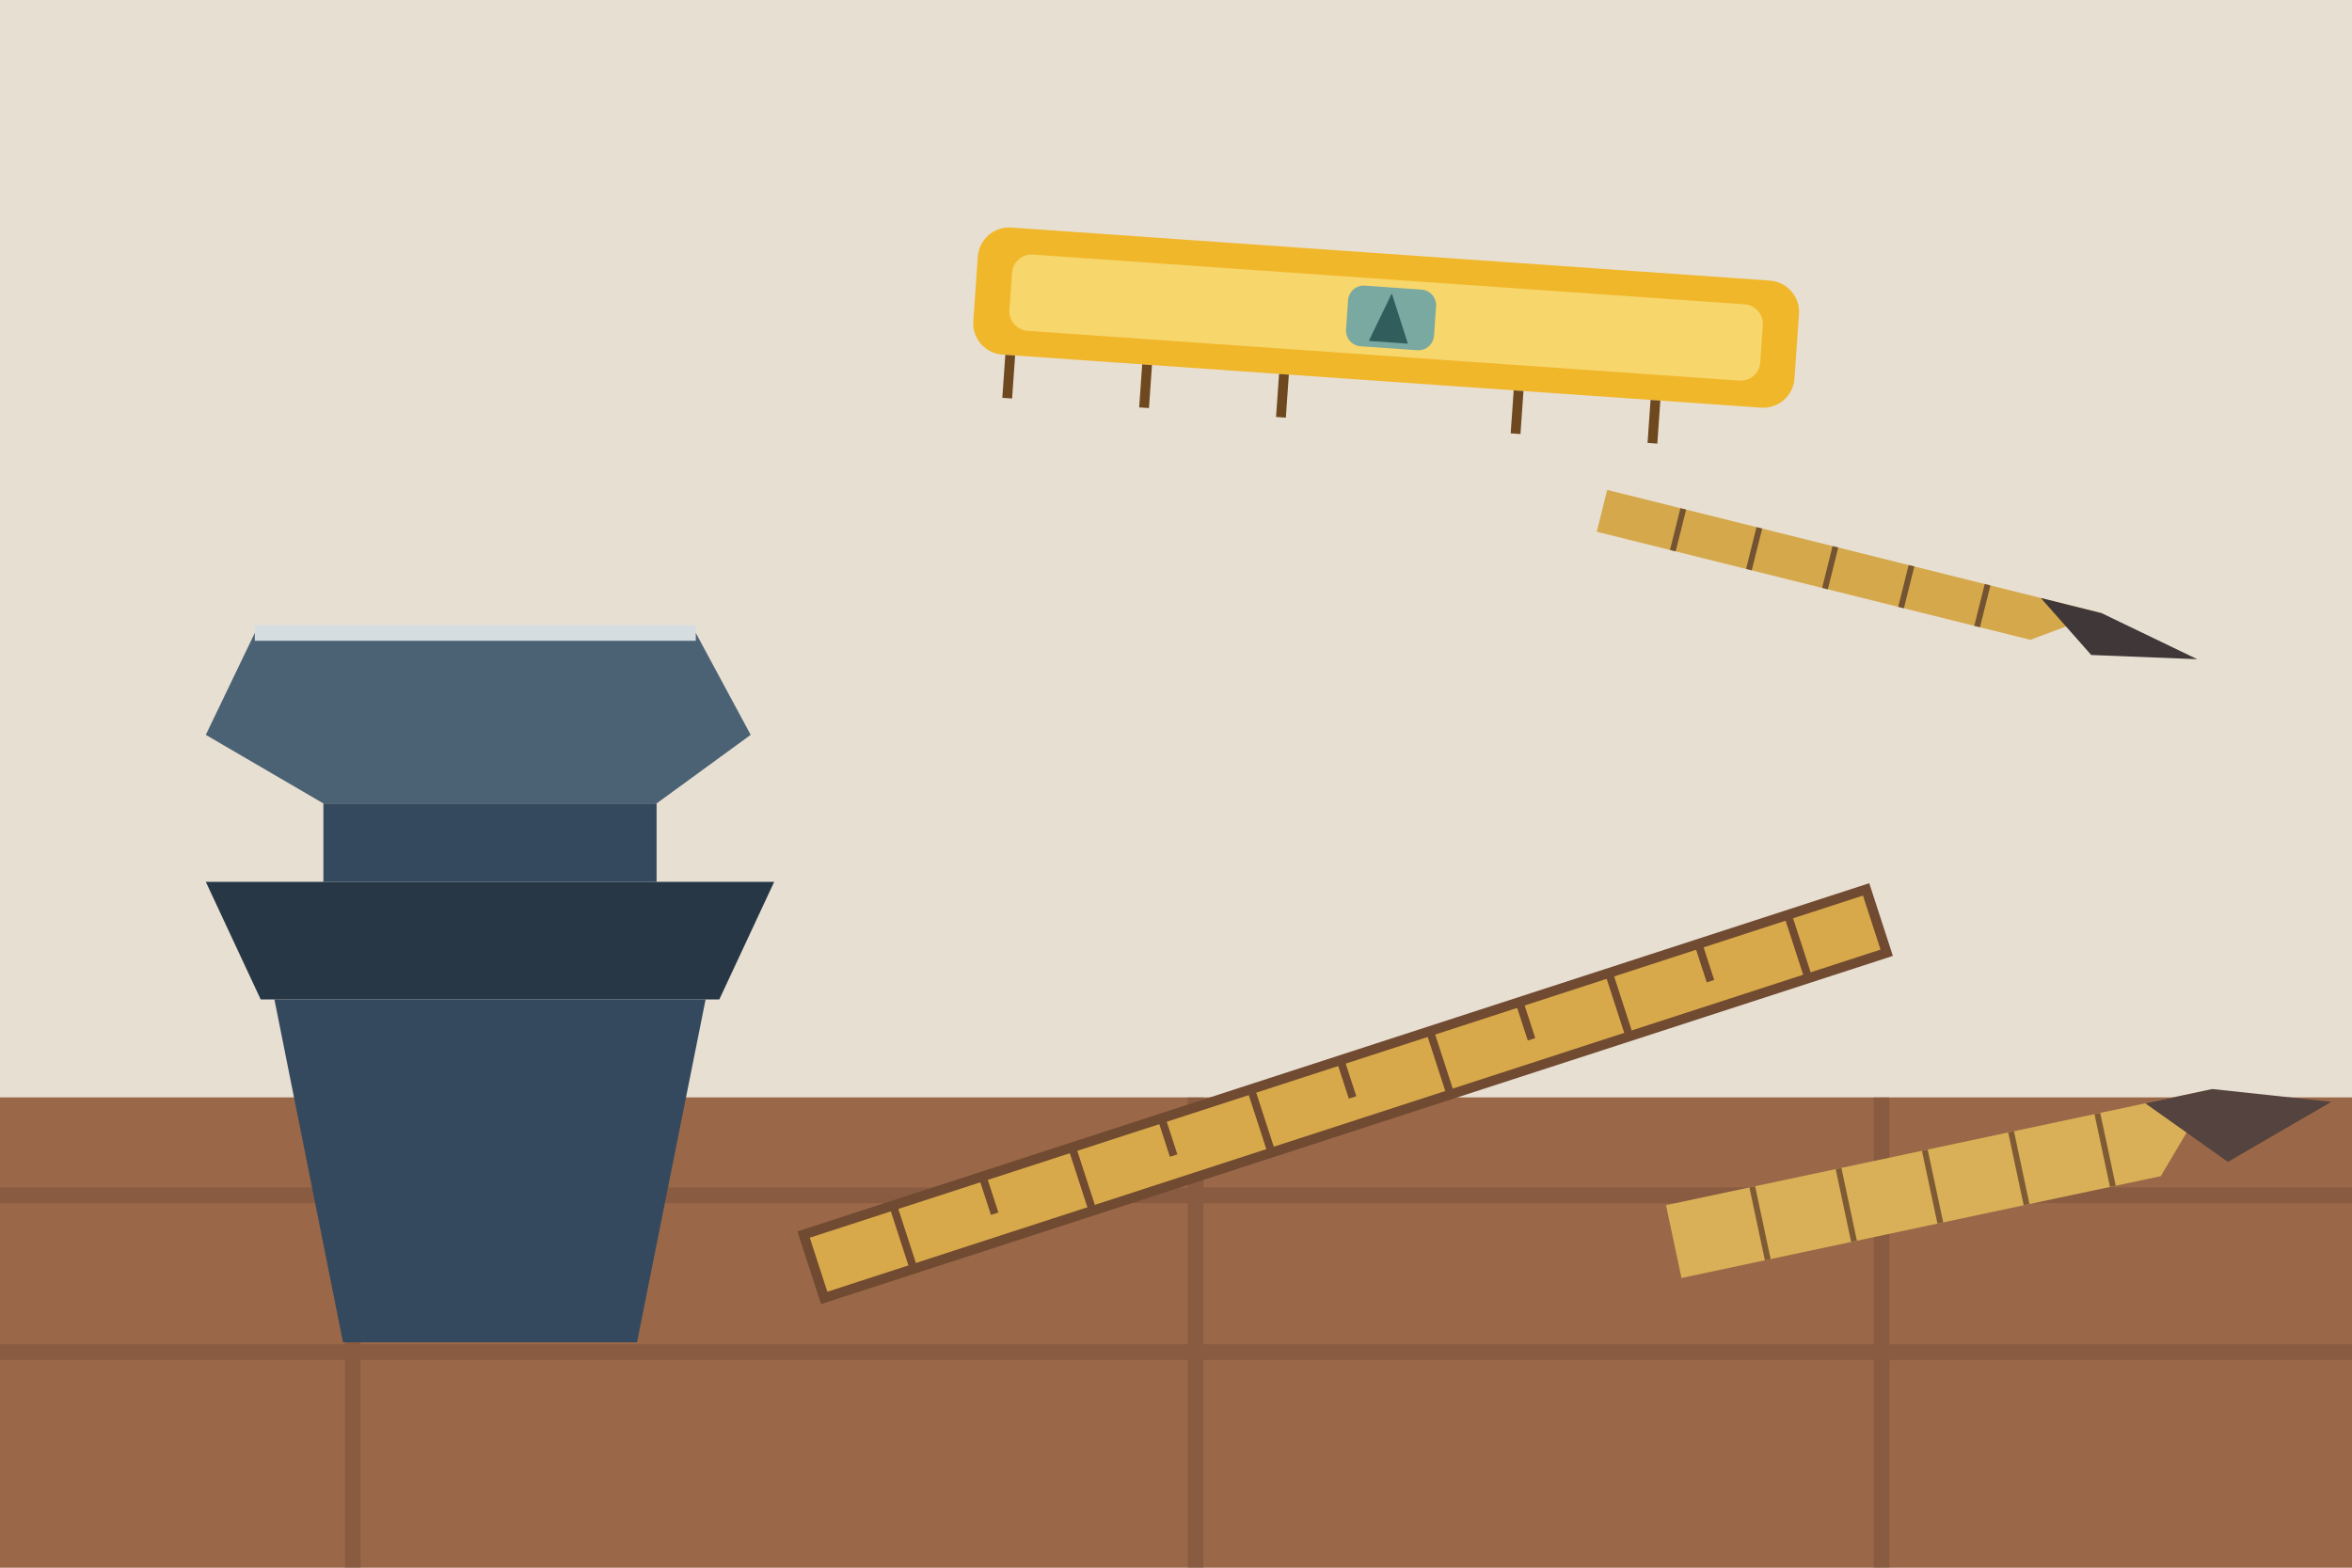
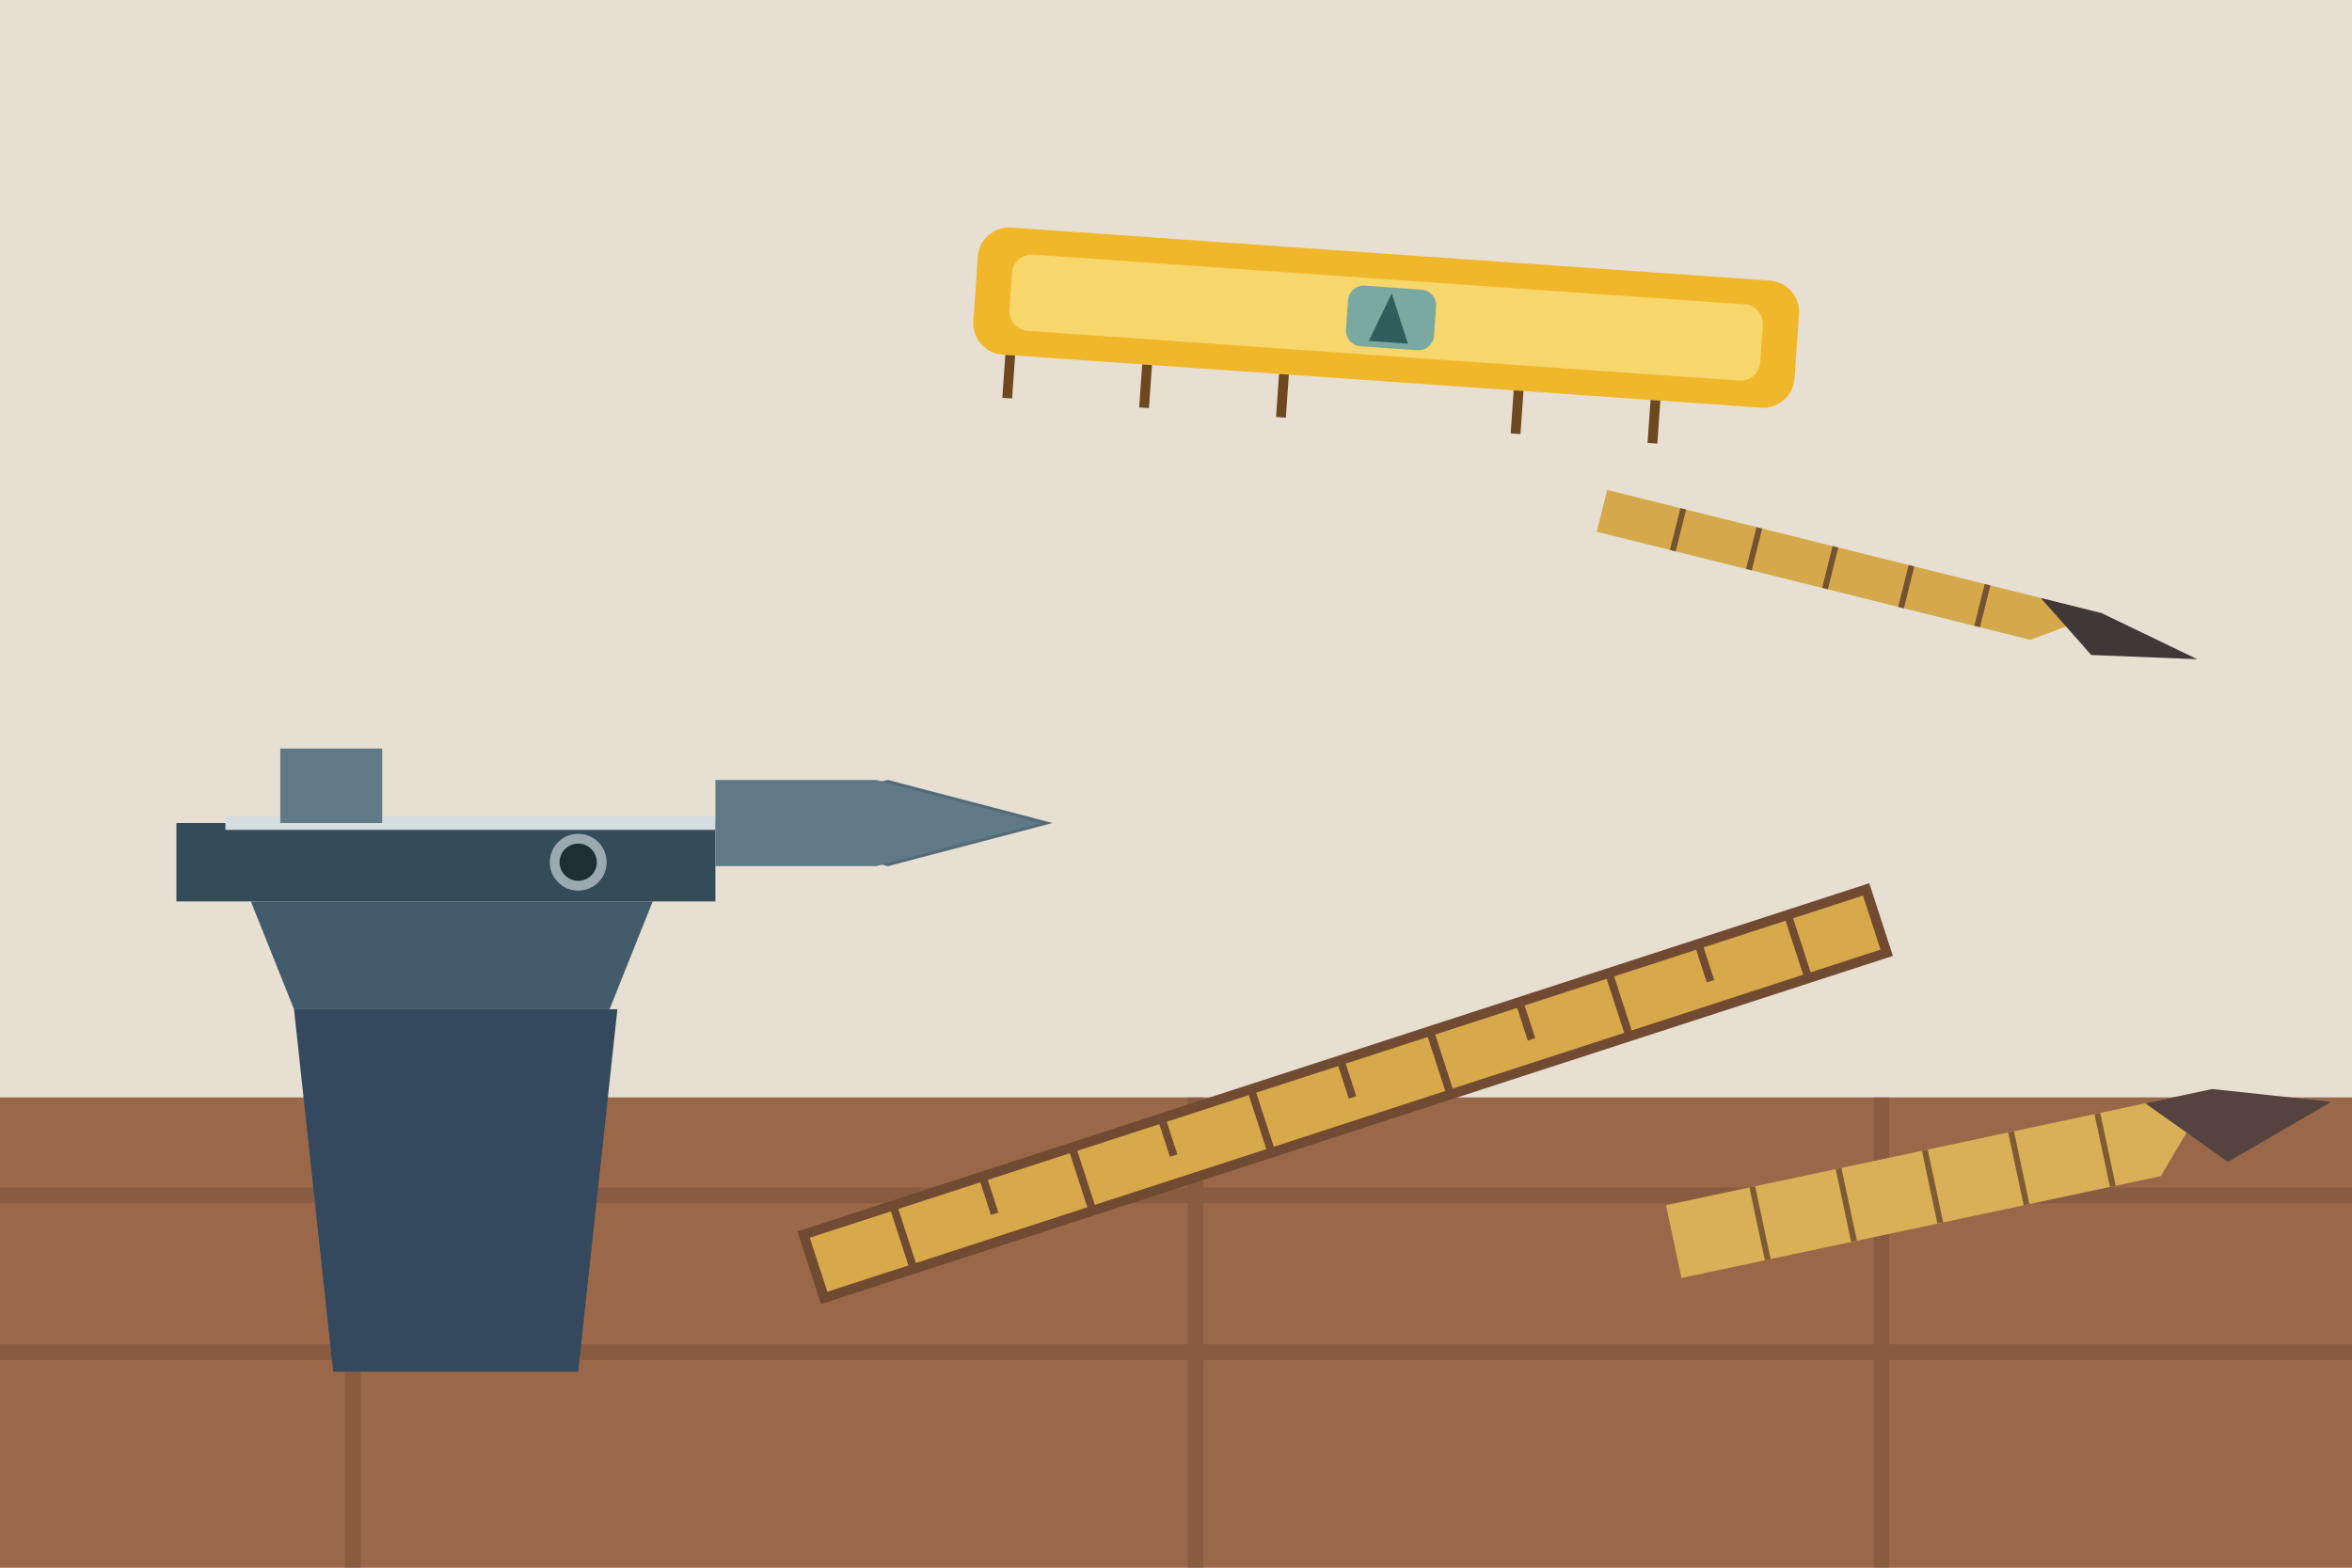
<svg xmlns="http://www.w3.org/2000/svg" viewBox="0 0 1200 800" role="img" aria-labelledby="title desc">
  <rect width="1200" height="800" fill="#e7dfd2" />
  <rect y="560" width="1200" height="240" fill="#9a6848" />
  <path d="M0 610h1200M0 690h1200M180 560v240M610 560v240M960 560v240" stroke="#744b37" stroke-width="8" opacity=".45" />
-   <g transform="translate(105 350)">
-     <path d="M0 100h290l-28 60H28z" fill="#273746" />
-     <path d="M60 100V60h170v40M35 160h220l-35 175H70z" fill="#34495e" />
-     <path d="M60 60h170l48-35-28-52H25L0 25z" fill="#4b6274" />
-     <path d="M25-27h225" stroke="#d6dde0" stroke-width="8" />
+   <g transform="translate(90 375)">
+     <path d="M0 45h275l88-22 84 22-84 22-88-22H0z" fill="#536b79" />
+     <path d="M0 45h275v40H0z" fill="#344b59" />
+     <path d="M38 85h205l-22 55H60z" fill="#425c6b" />
+     <path d="M60 140h165l-20 185H80z" fill="#34495e" />
+     <path d="M25 45h250" stroke="#d6dde0" stroke-width="7" />
+     <circle cx="205" cy="65" r="12" fill="#1f2d35" stroke="#9baab0" stroke-width="5" />
+     <path d="M275 23h82l84 22-84 22h-82z" fill="#607987" />
+     <path d="M15 45h38v-38h52v38" fill="#607987" />
  </g>
  <g transform="translate(500 115) rotate(4)">
    <rect width="420" height="65" rx="16" fill="#f1b72b" />
    <rect x="18" y="13" width="384" height="39" rx="10" fill="#f7d66c" />
    <rect x="190" y="17" width="45" height="31" rx="8" fill="#79a9a1" />
    <path d="M212 20l-10 25h20z" fill="#315d5d" />
    <path d="M20 65v22M90 65v22M160 65v22M280 65v22M350 65v22" stroke="#6e481e" stroke-width="5" />
  </g>
  <g transform="translate(410 630) rotate(-18)">
    <rect width="570" height="34" fill="#d7a94a" />
    <path d="M0 0h570v34H0z" fill="none" stroke="#704a31" stroke-width="5" />
    <path d="M48 0v34M96 0v20M144 0v34M192 0v20M240 0v34M288 0v20M336 0v34M384 0v20M432 0v34M480 0v20M528 0v34" stroke="#704a31" stroke-width="4" />
  </g>
  <g transform="translate(850 615) rotate(-12)">
    <path d="M0 0h285l-35 38H0z" fill="#d9b057" />
    <path d="M285 0l58 19-58 19-35-38z" fill="#54433e" />
    <path d="M45 0v38M90 0v38M135 0v38M180 0v38M225 0v38" stroke="#7e5b35" stroke-width="3" />
  </g>
  <g transform="translate(820 250) rotate(14)">
    <path d="M0 0h260l-32 22H0z" fill="#d5a94b" />
    <path d="M260 0l53 11-53 11-32-22z" fill="#403838" />
    <path d="M40 0v22M80 0v22M120 0v22M160 0v22M200 0v22" stroke="#735331" stroke-width="3" />
  </g>
</svg>
